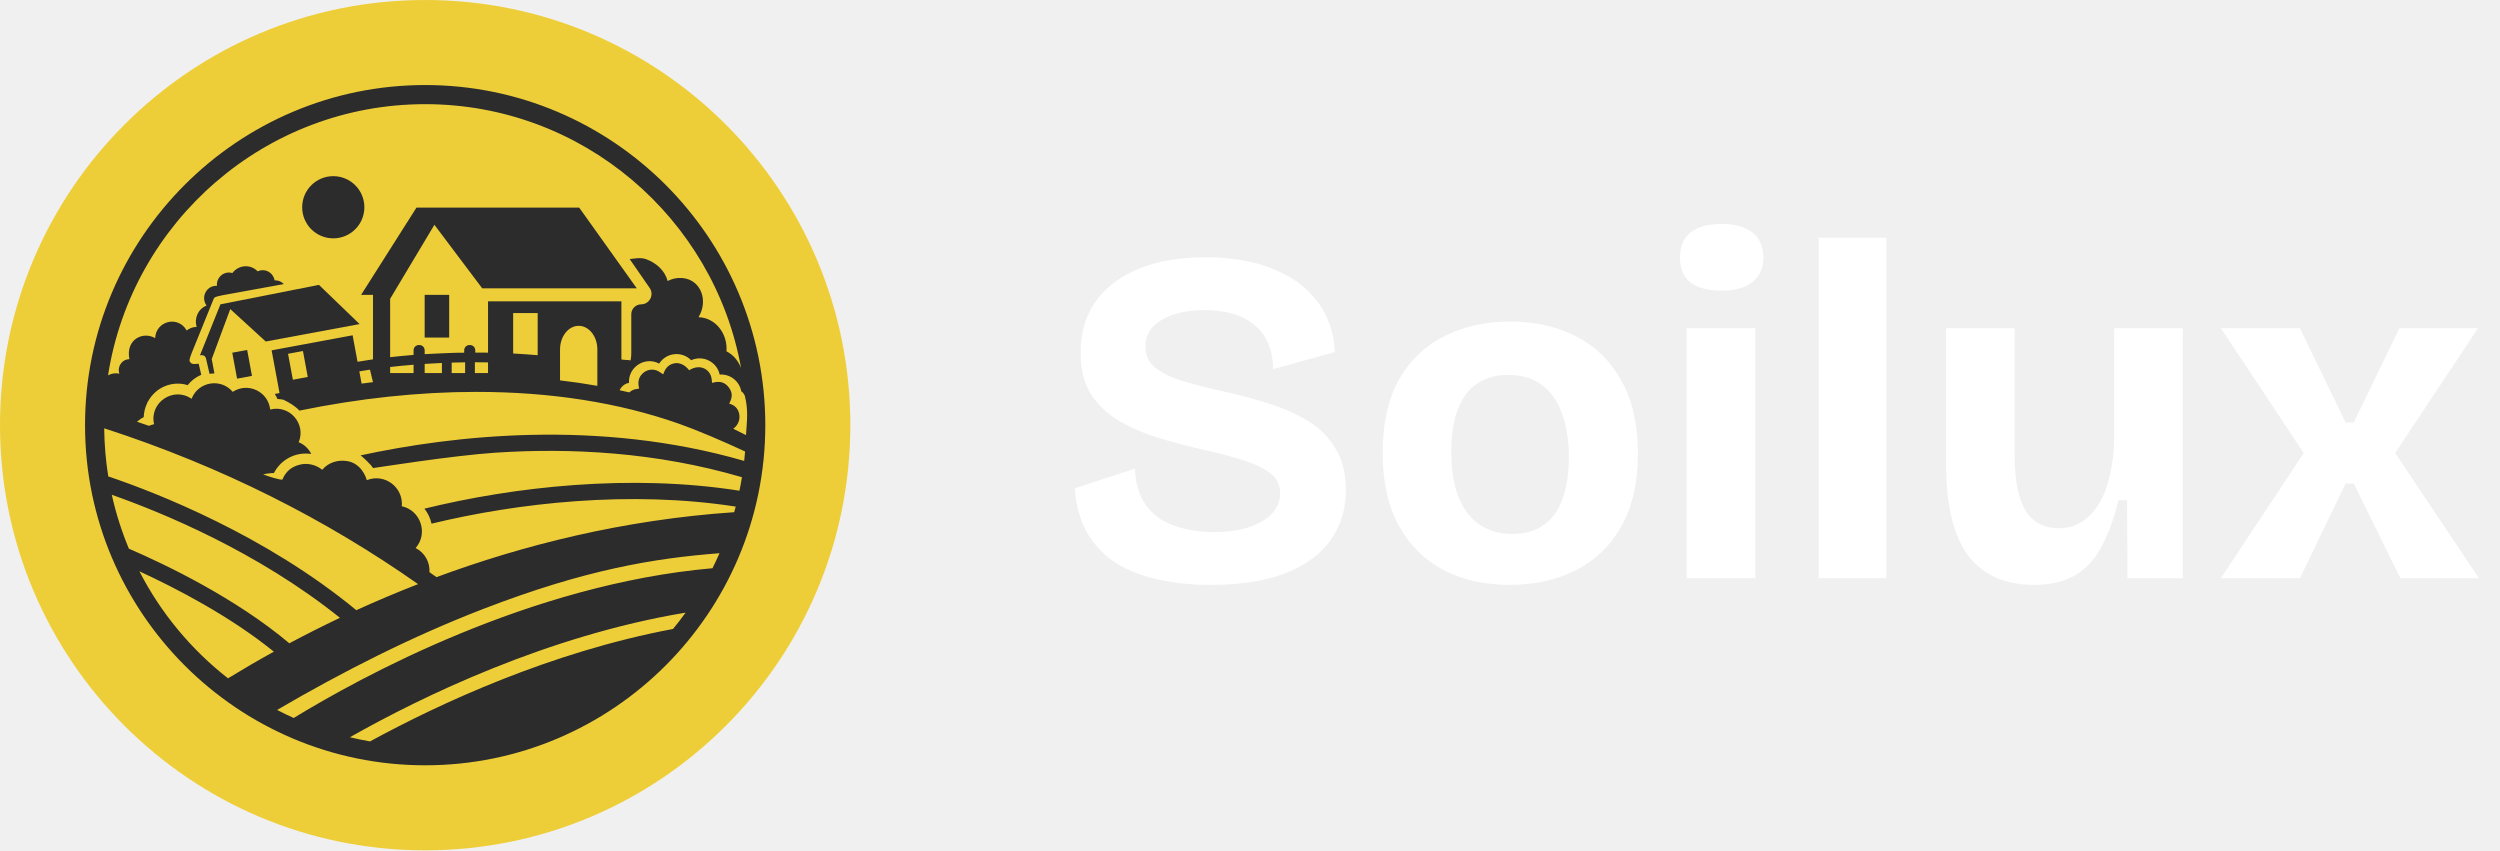
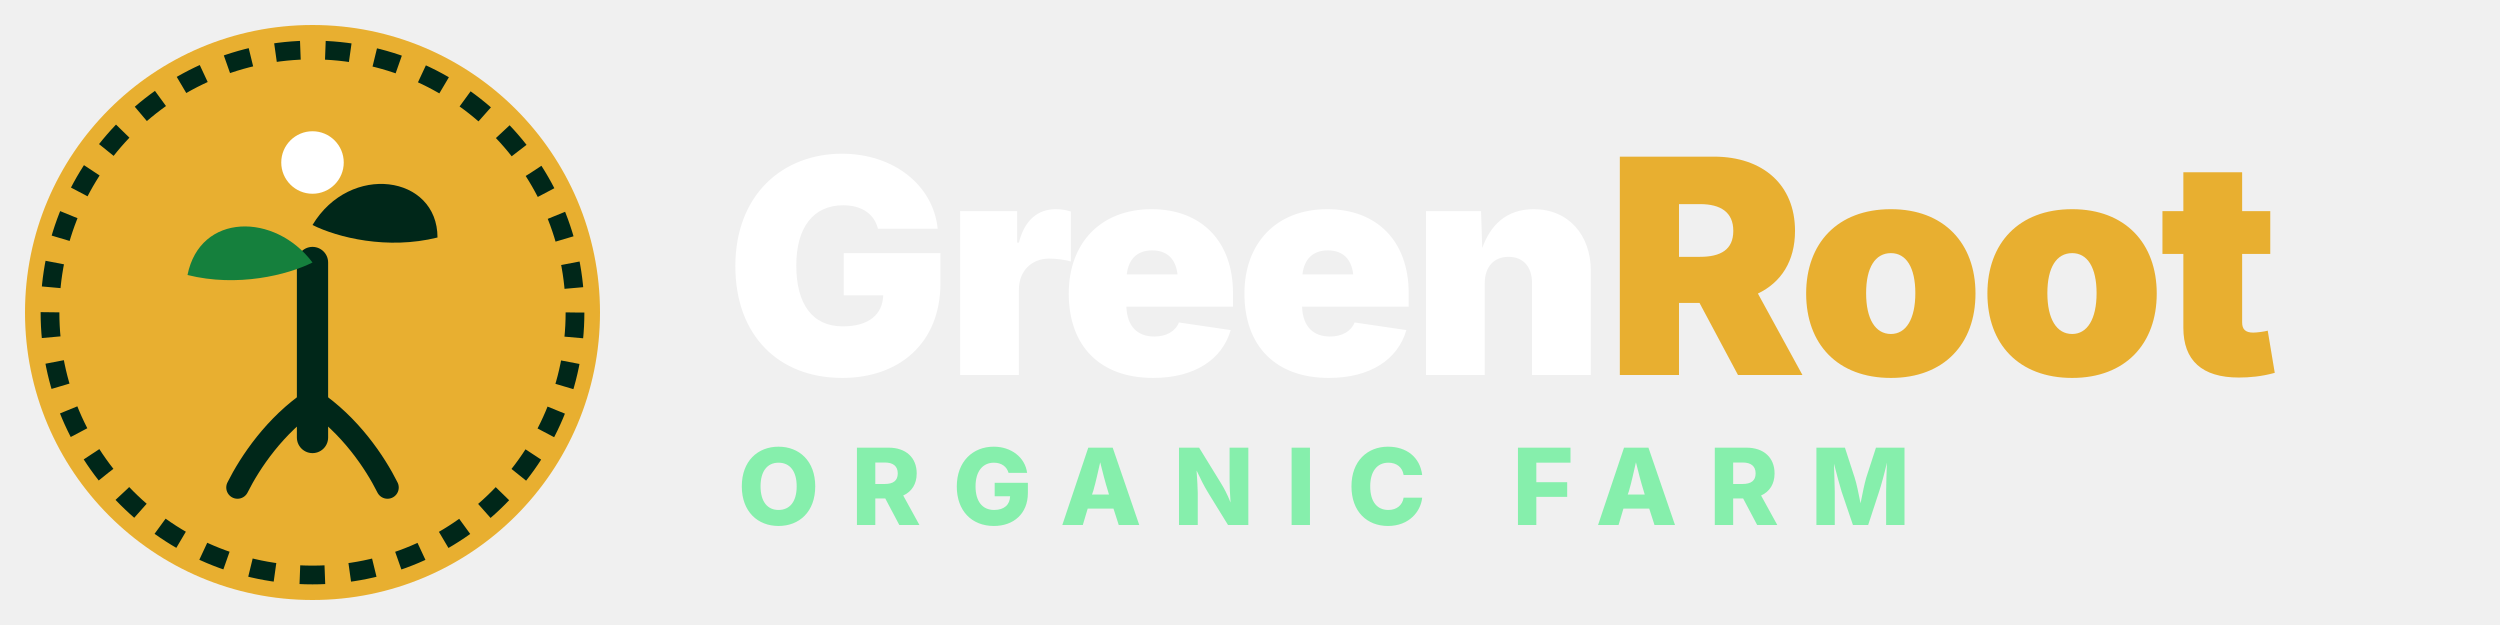
- <svg xmlns="http://www.w3.org/2000/svg" width="147" height="50" viewBox="0 0 147 50" fill="none">
-   <path d="M71.184 34.392C69.971 34.392 68.879 34.271 67.908 34.028C66.956 33.804 66.135 33.459 65.444 32.992C64.772 32.507 64.24 31.909 63.848 31.2C63.475 30.472 63.26 29.641 63.204 28.708L66.732 27.56C66.769 28.4 66.975 29.1 67.348 29.66C67.74 30.22 68.291 30.631 69 30.892C69.709 31.153 70.503 31.284 71.38 31.284C72.22 31.284 72.929 31.181 73.508 30.976C74.087 30.771 74.525 30.5 74.824 30.164C75.123 29.809 75.272 29.427 75.272 29.016C75.272 28.531 75.085 28.139 74.712 27.84C74.339 27.541 73.825 27.289 73.172 27.084C72.537 26.879 71.809 26.683 70.988 26.496C70.073 26.291 69.168 26.057 68.272 25.796C67.395 25.535 66.592 25.199 65.864 24.788C65.155 24.377 64.585 23.845 64.156 23.192C63.745 22.539 63.54 21.717 63.54 20.728C63.54 19.589 63.82 18.609 64.38 17.788C64.959 16.948 65.799 16.295 66.9 15.828C68.001 15.361 69.327 15.128 70.876 15.128C72.444 15.128 73.779 15.361 74.88 15.828C76 16.276 76.868 16.92 77.484 17.76C78.1 18.581 78.436 19.561 78.492 20.7L74.852 21.708C74.852 21.129 74.759 20.625 74.572 20.196C74.385 19.767 74.124 19.412 73.788 19.132C73.452 18.833 73.032 18.609 72.528 18.46C72.043 18.311 71.483 18.236 70.848 18.236C70.12 18.236 69.485 18.329 68.944 18.516C68.421 18.703 68.02 18.955 67.74 19.272C67.479 19.589 67.348 19.963 67.348 20.392C67.348 20.896 67.553 21.316 67.964 21.652C68.393 21.969 68.953 22.231 69.644 22.436C70.353 22.641 71.128 22.837 71.968 23.024C72.771 23.192 73.583 23.407 74.404 23.668C75.244 23.911 76.019 24.237 76.728 24.648C77.456 25.04 78.035 25.581 78.464 26.272C78.912 26.944 79.136 27.793 79.136 28.82C79.136 29.94 78.837 30.92 78.24 31.76C77.643 32.6 76.747 33.253 75.552 33.72C74.376 34.168 72.92 34.392 71.184 34.392ZM88.778 34.392C87.303 34.392 86.006 34.103 84.886 33.524C83.766 32.927 82.888 32.059 82.254 30.92C81.619 29.763 81.302 28.325 81.302 26.608C81.302 24.891 81.619 23.463 82.254 22.324C82.907 21.185 83.794 20.336 84.914 19.776C86.052 19.197 87.34 18.908 88.778 18.908C90.252 18.908 91.55 19.197 92.67 19.776C93.808 20.355 94.695 21.223 95.33 22.38C95.983 23.519 96.31 24.947 96.31 26.664C96.31 28.4 95.974 29.847 95.302 31.004C94.648 32.143 93.752 32.992 92.614 33.552C91.494 34.112 90.215 34.392 88.778 34.392ZM88.918 31.396C89.646 31.396 90.252 31.228 90.738 30.892C91.242 30.556 91.615 30.052 91.858 29.38C92.119 28.689 92.25 27.859 92.25 26.888C92.25 25.861 92.11 24.993 91.83 24.284C91.568 23.556 91.176 23.005 90.654 22.632C90.131 22.24 89.468 22.044 88.666 22.044C87.975 22.044 87.378 22.212 86.874 22.548C86.37 22.865 85.987 23.369 85.726 24.06C85.464 24.732 85.334 25.563 85.334 26.552C85.334 28.139 85.651 29.343 86.286 30.164C86.92 30.985 87.798 31.396 88.918 31.396ZM99.176 34V19.3H103.208V34H99.176ZM101.22 17.088C100.436 17.088 99.829 16.929 99.4 16.612C98.99 16.276 98.784 15.791 98.784 15.156C98.784 14.503 98.99 14.008 99.4 13.672C99.829 13.336 100.436 13.168 101.22 13.168C102.023 13.168 102.629 13.336 103.04 13.672C103.469 14.008 103.684 14.503 103.684 15.156C103.684 15.772 103.469 16.248 103.04 16.584C102.629 16.92 102.023 17.088 101.22 17.088ZM106.942 34V13.98H110.918V34H106.942ZM119.609 34.392C117.892 34.392 116.595 33.813 115.717 32.656C114.859 31.48 114.429 29.697 114.429 27.308V19.3H118.461V26.804C118.461 28.241 118.676 29.315 119.105 30.024C119.535 30.715 120.188 31.06 121.065 31.06C121.588 31.06 122.045 30.929 122.437 30.668C122.829 30.407 123.165 30.043 123.445 29.576C123.725 29.109 123.931 28.559 124.061 27.924C124.211 27.289 124.295 26.608 124.313 25.88V19.3H128.345V28.008V34H125.097L125.069 29.408H124.565C124.285 30.565 123.931 31.517 123.501 32.264C123.091 32.992 122.559 33.533 121.905 33.888C121.271 34.224 120.505 34.392 119.609 34.392ZM130.587 34L135.459 26.636L130.587 19.3H135.235L137.923 24.844H138.399L141.087 19.3H145.707L140.835 26.636L145.763 34H141.143L138.399 28.428H137.923L135.235 34H130.587Z" fill="white" />
-   <circle cx="25" cy="25" r="25" fill="#EECE38" />
-   <path d="M25 5C13.972 5 5 13.972 5 25C5 36.028 13.972 45 25 45C36.028 45 45 36.028 45 25C45 13.972 36.028 5 25 5ZM6.127 25.184C13.094 27.444 19.189 30.56 24.583 34.346C23.312 34.841 22.1 35.356 20.952 35.879C15.607 31.471 9.235 28.983 6.366 28.012C6.218 27.089 6.137 26.145 6.127 25.184ZM6.574 29.094C9.497 30.122 15.131 32.429 19.988 36.327C18.936 36.826 17.944 37.329 17.012 37.825C13.879 35.189 9.827 33.234 7.579 32.262C7.155 31.248 6.817 30.189 6.574 29.094ZM13.407 39.885C11.246 38.198 9.46 36.052 8.197 33.594C10.39 34.605 13.551 36.249 16.102 38.318C15.126 38.857 14.227 39.383 13.407 39.885ZM39.573 36.983C32.4 38.333 25.91 41.334 21.756 43.595C21.357 43.526 20.963 43.443 20.573 43.349C24.801 40.96 32.169 37.378 40.313 36.023C40.076 36.351 39.83 36.671 39.573 36.983ZM41.894 33.411C31.138 34.355 21.165 39.834 17.27 42.218C16.939 42.07 16.614 41.911 16.294 41.744C20.133 39.498 24.231 37.416 28.466 35.786C34.404 33.502 38.419 32.829 42.307 32.529C42.176 32.827 42.039 33.121 41.894 33.411ZM43.758 27.101C35.17 24.617 26.608 25.609 21.2 26.776C21.289 26.829 21.812 27.308 21.936 27.523C22.058 27.512 26.596 26.785 29.143 26.617C33.527 26.328 38.577 26.577 43.626 28.06C43.582 28.327 43.534 28.592 43.479 28.854C37.046 27.843 30.189 28.623 24.955 29.91C25.162 30.166 25.304 30.467 25.373 30.792C30.458 29.561 37.06 28.825 43.259 29.788C43.23 29.898 43.2 30.008 43.17 30.117C36.632 30.56 30.713 32.068 25.666 33.936C25.528 33.838 25.39 33.742 25.253 33.646C25.286 33.056 24.979 32.5 24.439 32.224C25.186 31.379 24.747 30.011 23.626 29.767C23.727 28.65 22.613 27.813 21.567 28.234C21.524 28.053 21.234 27.236 20.4 27.109C19.872 27.028 19.309 27.188 18.948 27.623C18.839 27.533 18.32 27.139 17.599 27.33C17.186 27.439 16.826 27.669 16.605 28.196C16.53 28.252 15.663 27.982 15.467 27.887C15.467 27.887 15.914 27.808 16.107 27.814C16.505 27.038 17.365 26.552 18.3 26.693C18.152 26.392 17.899 26.14 17.564 26.003C18.011 24.914 17.02 23.786 15.887 24.081C15.772 23.02 14.579 22.455 13.685 23.04C12.995 22.224 11.683 22.43 11.277 23.419C11.273 23.43 11.27 23.441 11.265 23.452C10.194 22.703 8.765 23.677 9.061 24.944C8.957 24.963 8.857 24.998 8.76 25.039C8.523 24.956 8.287 24.876 8.054 24.798C8.176 24.694 8.306 24.6 8.45 24.529C8.46 24.234 8.533 23.944 8.668 23.674C8.66 23.648 8.666 23.627 8.698 23.616C9.165 22.748 10.153 22.369 11.036 22.647C11.247 22.377 11.522 22.169 11.834 22.039L11.682 21.386C11.488 21.398 11.295 21.449 11.189 21.303C11.06 21.125 11.115 21.18 12.558 17.587C12.64 17.383 12.597 17.464 16.689 16.704C16.539 16.545 16.342 16.475 16.145 16.485C16.064 16.022 15.579 15.755 15.152 15.955C14.722 15.512 14.023 15.574 13.662 16.056C13.181 15.909 12.713 16.303 12.755 16.808C12.155 16.77 11.78 17.466 12.146 17.966C11.648 18.167 11.407 18.709 11.566 19.22C11.353 19.224 11.146 19.297 10.975 19.432C10.483 18.541 9.167 18.864 9.122 19.882C8.428 19.468 7.375 19.939 7.608 21.122C7.176 21.122 6.876 21.555 7.019 21.975C6.787 21.917 6.558 21.959 6.353 22.07C7.764 13.049 15.588 6.125 25 6.125C34.263 6.125 41.988 12.832 43.576 21.644C43.416 21.216 43.114 20.858 42.717 20.658C42.796 19.625 42.076 18.685 41.082 18.652C41.085 18.641 41.085 18.63 41.09 18.621C41.623 17.713 41.251 16.599 40.337 16.384C39.959 16.296 39.583 16.356 39.259 16.524C39.088 15.895 38.592 15.462 37.989 15.238C37.654 15.113 37.161 15.227 37.026 15.233L38.2 16.931C38.48 17.336 38.193 17.891 37.699 17.895C37.378 17.898 37.119 18.16 37.119 18.481V20.735C37.119 20.991 37.119 20.852 37.079 21.192C36.932 21.157 36.684 21.169 36.538 21.136V17.719H28.696V20.735C28.565 20.733 28.276 20.732 27.947 20.734V20.611C27.947 20.178 27.294 20.179 27.294 20.611V20.738C27.114 20.739 26.944 20.741 26.803 20.743C26.669 20.745 25.311 20.8 24.971 20.823V20.611C24.971 20.178 24.318 20.179 24.318 20.611V20.869C23.81 20.91 23.349 20.956 22.94 21.002V17.57L25.543 13.218L28.355 16.954H37.443L34.057 12.208H24.488L21.234 17.337H21.931V21.13C21.928 21.13 21.924 21.131 21.921 21.131C21.555 21.183 21.256 21.231 21.023 21.272L20.734 19.715L15.971 20.6L16.43 23.07L16.433 23.113L16.157 23.164C16.217 23.258 16.271 23.357 16.314 23.461C16.433 23.465 16.55 23.48 16.665 23.504C16.984 23.655 17.348 23.868 17.608 24.144C21.103 23.425 24.639 23.043 27.998 23.043C32.393 23.043 36.383 23.671 39.916 24.913C40.91 25.262 42.517 25.941 43.811 26.549C43.796 26.734 43.778 26.917 43.758 27.101ZM35.124 22.687C34.406 22.56 33.675 22.453 32.93 22.366V20.548C32.93 19.781 33.422 19.159 34.027 19.159C34.633 19.159 35.124 19.781 35.124 20.548V22.687ZM31.615 18.408V20.886C31.125 20.844 30.644 20.811 30.173 20.786V18.408H31.615ZM27.348 21.305V21.936H26.559V21.321C26.816 21.314 27.079 21.308 27.348 21.305ZM27.923 21.301C28.175 21.301 28.434 21.304 28.696 21.309V21.867L28.687 21.936H27.923V21.301ZM25.984 21.343V21.936H24.971V21.398C25.294 21.377 25.632 21.358 25.984 21.343ZM24.318 21.446V21.936H22.941V21.58C23.347 21.533 23.808 21.486 24.318 21.446ZM21.931 22.47C21.708 22.497 21.485 22.526 21.262 22.556L21.128 21.837C21.299 21.807 21.509 21.773 21.754 21.736L21.931 22.47ZM18.096 22.166L17.221 22.328L16.937 20.803L17.813 20.64L18.096 22.166ZM43.117 25.211C43.407 24.996 43.531 24.665 43.466 24.344C43.407 24.051 43.231 23.828 42.878 23.734C42.964 23.547 43.136 23.249 42.926 22.891C42.575 22.293 42.06 22.469 41.866 22.511C41.853 22.324 41.857 21.901 41.435 21.679C41.2 21.555 40.882 21.549 40.519 21.767C40.235 21.402 39.902 21.306 39.62 21.369C39.19 21.466 39.07 21.814 38.996 22.011C38.915 21.958 38.749 21.843 38.677 21.809C38.354 21.661 38.011 21.746 37.787 21.958C37.44 22.287 37.546 22.662 37.581 22.85C37.394 22.877 37.214 22.885 37.004 23.073C36.816 23.029 36.625 22.988 36.435 22.946C36.435 22.946 36.587 22.575 36.984 22.513C36.933 21.573 37.935 20.939 38.758 21.38C39.179 20.72 40.099 20.63 40.639 21.18C41.336 20.865 42.153 21.269 42.318 22.024C42.919 21.983 43.472 22.393 43.587 23.011C43.587 23.011 43.69 23.05 43.792 23.26C44.017 24.133 43.913 24.765 43.865 25.584C43.618 25.456 43.368 25.332 43.117 25.211Z" fill="#2C2C2C" />
-   <path d="M26.412 17.337H24.97V19.849H26.412V17.337Z" fill="#2C2C2C" />
-   <path d="M14.533 20.576L13.657 20.739L13.941 22.265L14.816 22.102L14.533 20.576Z" fill="#2C2C2C" />
-   <path d="M19.597 14.015C20.607 14.015 21.425 13.197 21.425 12.187C21.425 11.177 20.607 10.358 19.597 10.358C18.586 10.358 17.768 11.177 17.768 12.187C17.768 13.197 18.586 14.015 19.597 14.015Z" fill="#2C2C2C" />
-   <path d="M18.754 16.75L12.962 17.894L11.758 20.891L11.857 20.884C11.976 20.875 12.084 20.957 12.111 21.073L12.322 21.982C12.412 21.969 12.504 21.96 12.597 21.96C12.601 21.96 12.604 21.961 12.608 21.961L12.45 21.11L13.54 18.173L15.625 20.082C15.628 20.081 15.629 20.08 15.631 20.079L21.144 19.056L18.754 16.75Z" fill="#2C2C2C" />
+ <svg xmlns="http://www.w3.org/2000/svg" width="200" height="50" viewBox="0 0 200 50" fill="none">
+   <circle cx="25" cy="25" r="23" fill="#E8AF30" />
+   <circle cx="25" cy="25" r="21" stroke="#002719" stroke-width="1.5" stroke-dasharray="2 2" />
+   <path d="M25 35V21" stroke="#002719" stroke-width="2.5" stroke-linecap="round" />
+   <path d="M25 32C22 34 20 37 19 39" stroke="#002719" stroke-width="1.8" stroke-linecap="round" />
+   <path d="M25 32C28 34 30 37 31 39" stroke="#002719" stroke-width="1.8" stroke-linecap="round" />
+   <path d="M25 21C22 17 16 17 15 22C19 23 23 22 25 21Z" fill="#15803D" />
+   <path d="M25 18C28 13 35 14 35 19C31 20 27 19 25 18Z" fill="#002719" />
+   <circle cx="25" cy="13" r="2.5" fill="#FFFFFF" />
+   <text x="58" y="30" font-family="'Bricolage Grotesque', 'Inter', system-ui, sans-serif" font-size="24" font-weight="900" fill="#FFFFFF" letter-spacing="-0.5">Green<tspan fill="#E8AF30">Root</tspan>
+   </text>
+   <text x="59" y="42" font-family="'Inter', system-ui, sans-serif" font-size="8.5" font-weight="800" fill="#86EFAC" letter-spacing="2.5">ORGANIC FARM</text>
</svg>
